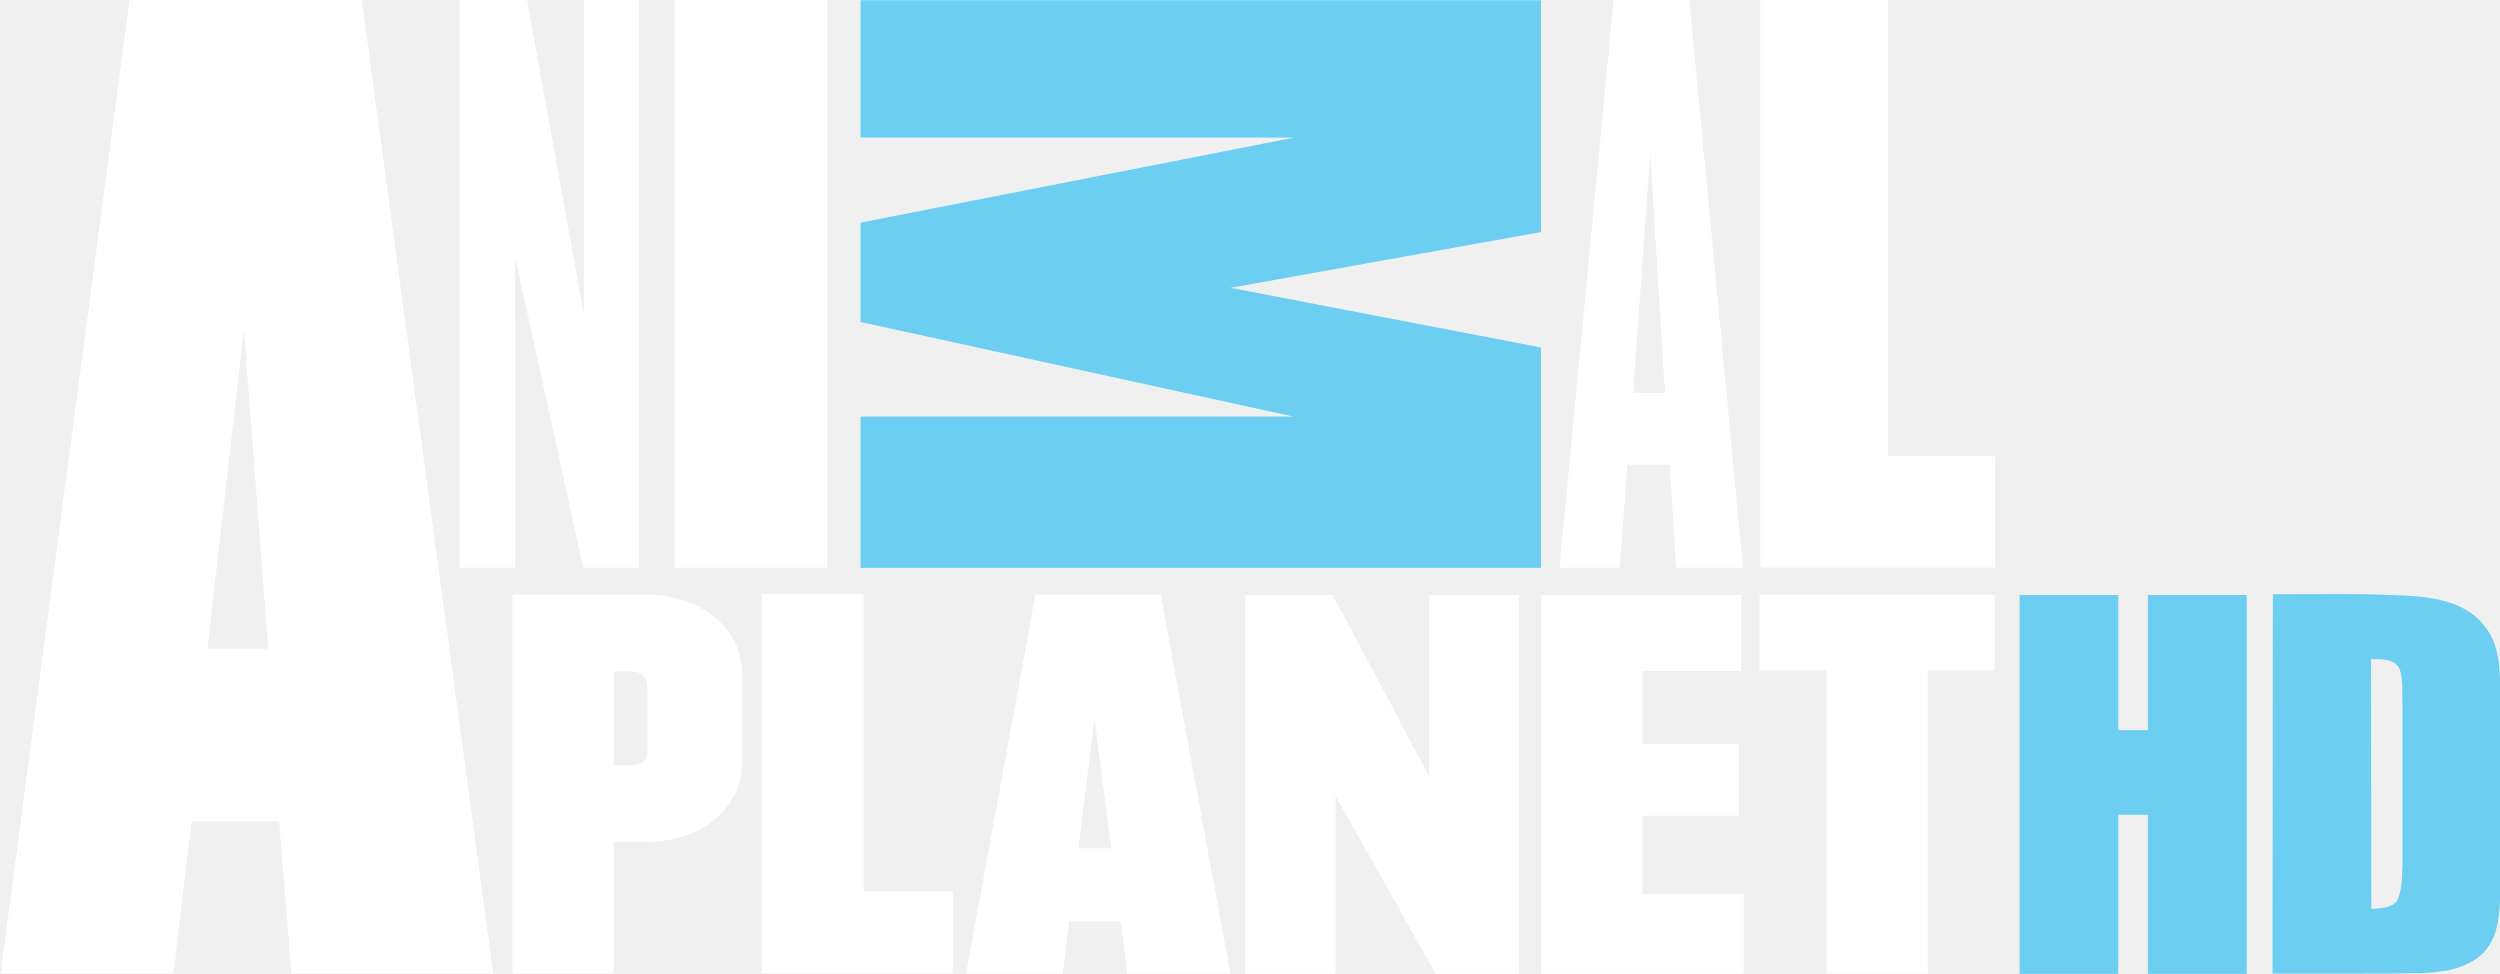
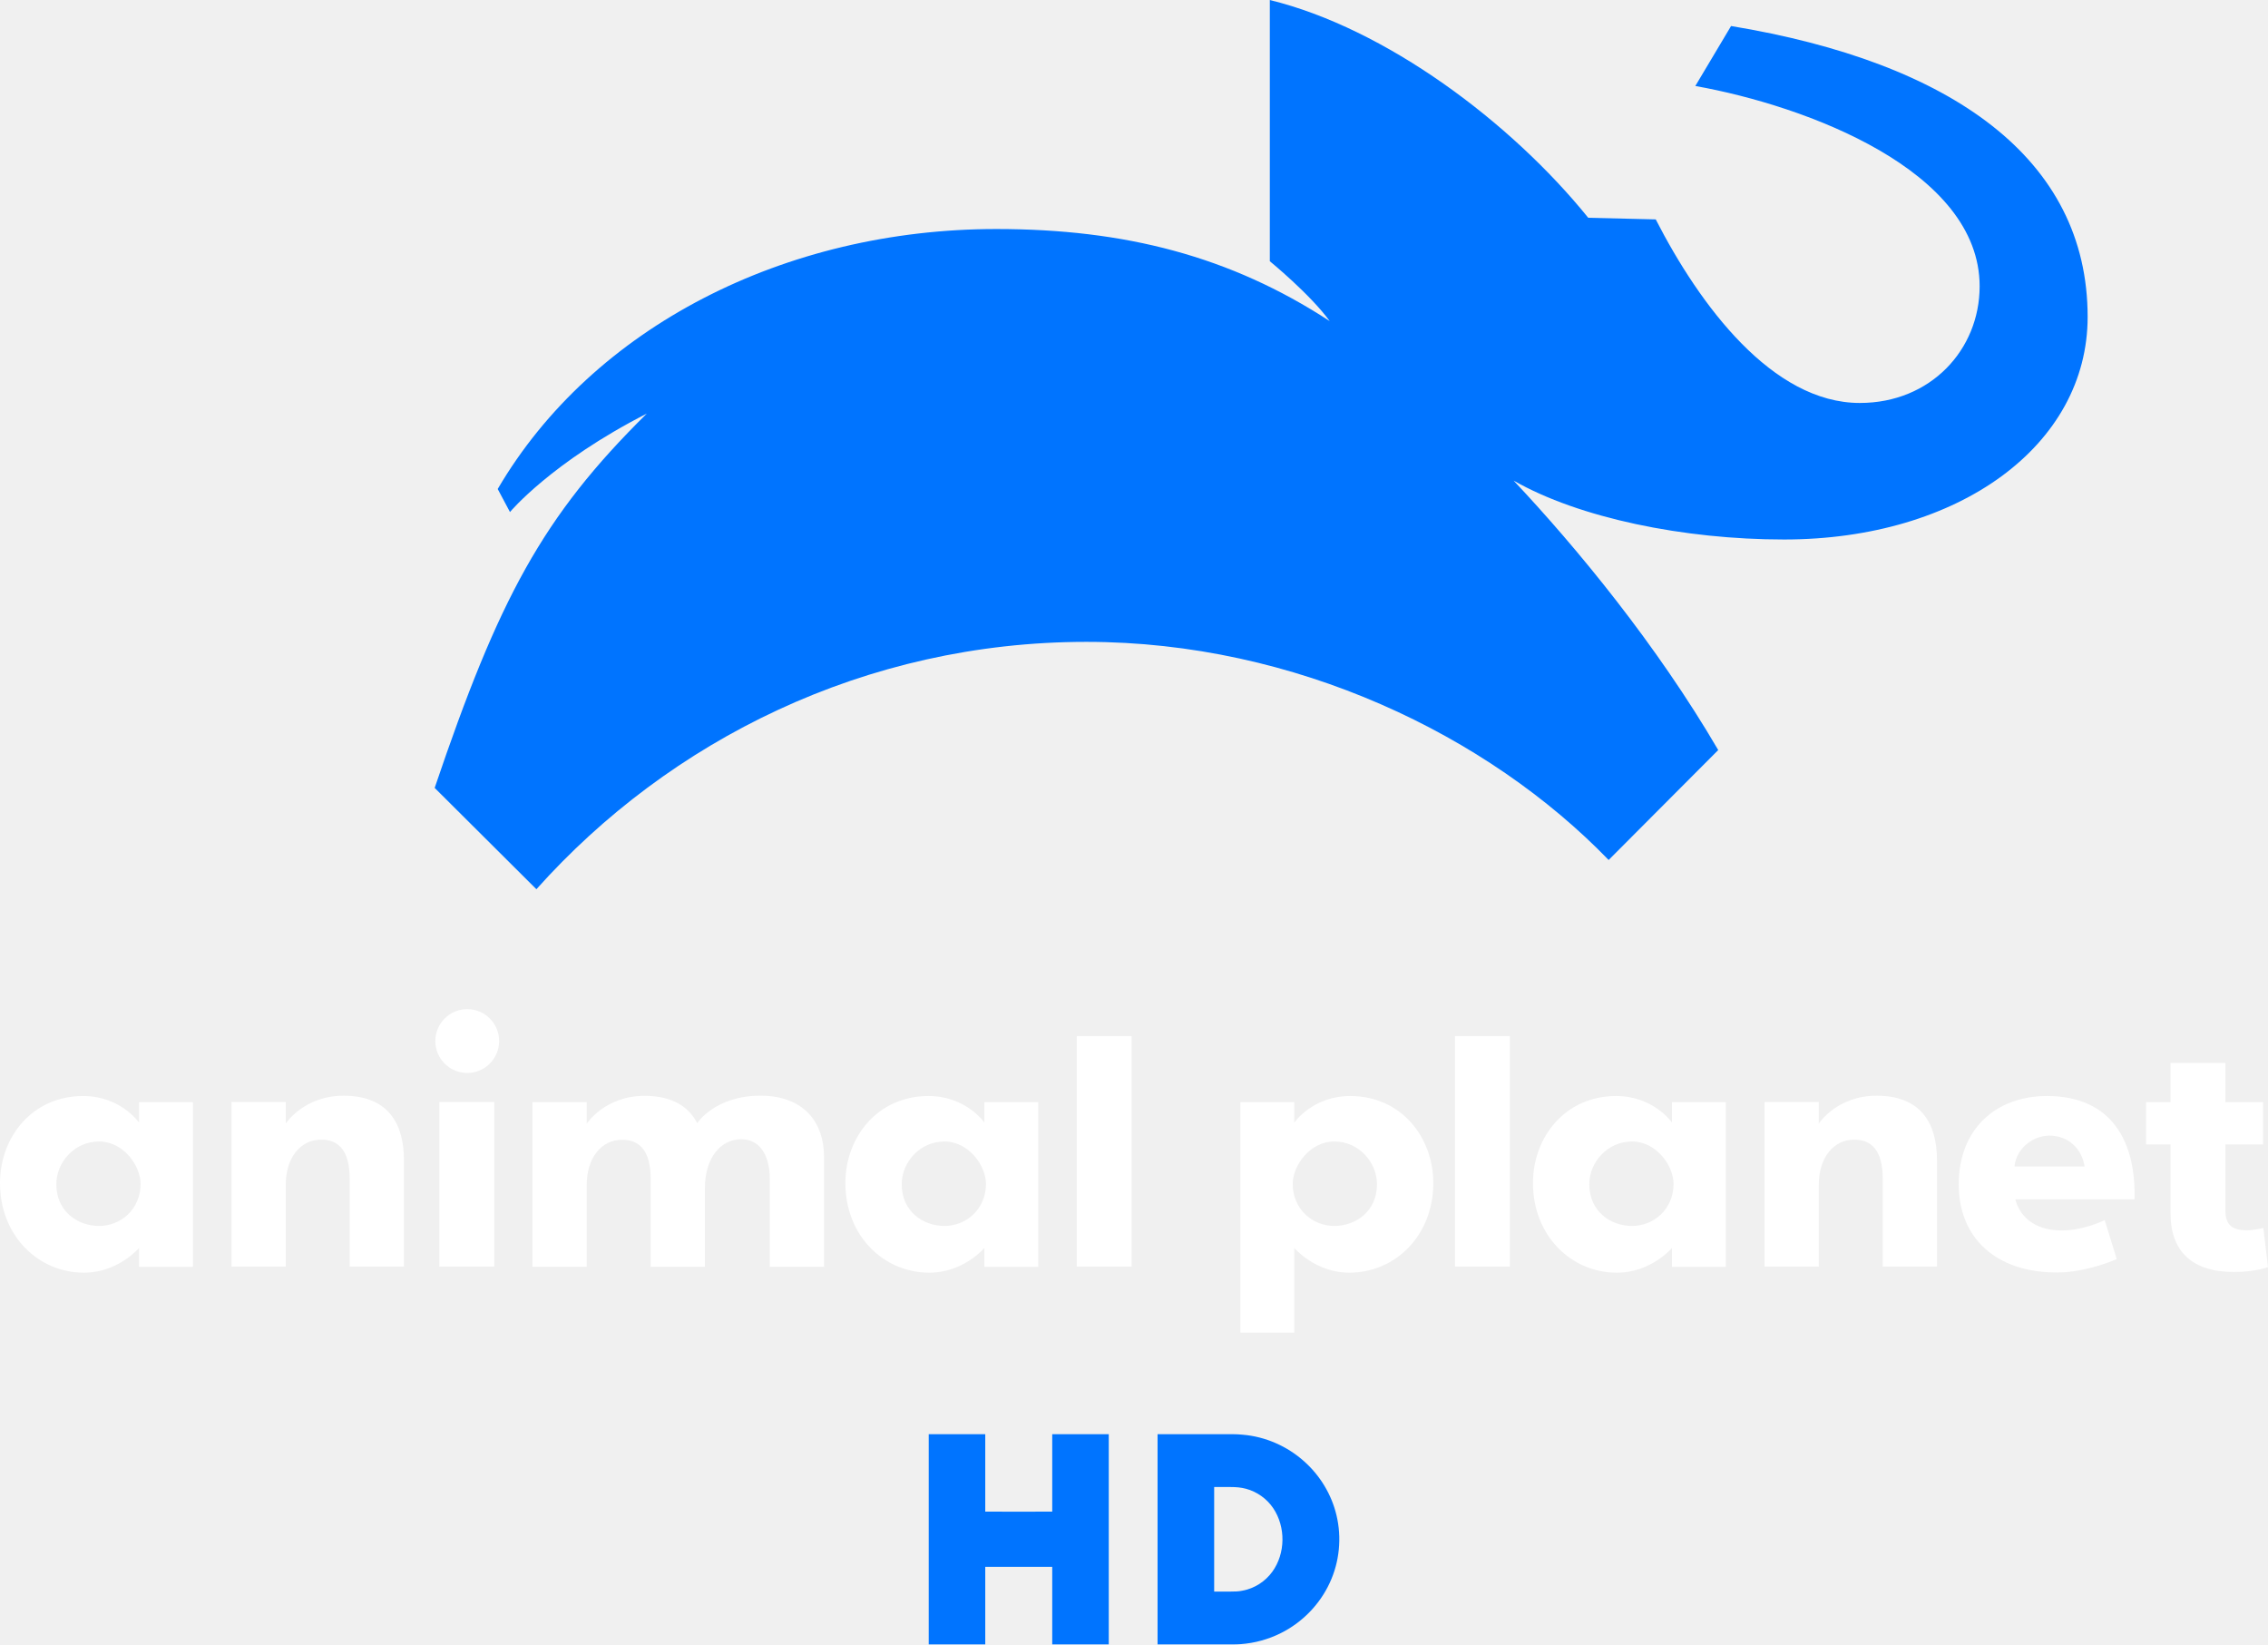
- <svg xmlns="http://www.w3.org/2000/svg" id="svg92786" width="9.331mm" height="3.634mm" version="1.1" viewBox="0 0 33.061 12.878">
-   <g id="layer1" transform="translate(-329.66 -228.78)">
-     <path id="path12376" d="m351 228.78-0.716 7.509h0.797l0.101-1.363h0.561l0.083 1.363h0.885l-0.709-7.509h-1.002zm0.484 2.015 0.195 3.181h-0.421l0.226-3.181z" fill="#fff" />
-     <path id="path12380" d="m337.38 228.78v4.164l-0.751-4.164h-0.892v7.509h0.734l-1e-3 -4.106 0.902 4.106h0.733v-7.509h-0.724z" fill="#fff" />
-     <path id="path12392" d="m352.94 228.78v7.508h3.105v-1.474h-1.414v-6.034h-1.691z" fill="#fff" />
-     <path id="path12404" d="m331.37 228.78-1.705 12.876h2.285l0.241-2.011h1.159l0.161 2.011h2.67l-1.739-12.876h-3.072zm1.031 8.58 0.482-4.232 0.321 4.232h-0.804z" fill="#fff" />
-     <path id="path12408" d="m338.58 228.78v7.509h2.018l-1e-3 -7.509h-2.016z" fill="#fff" />
-     <path id="path12412" d="m348.56 236.65v2.399l-1.275-2.399h-1.159v5.011h1.196v-2.355l1.325 2.355h1.103v-5.011h-1.19z" fill="#fff" />
-     <path id="path12416" d="m350.04 236.65v5.011h2.681v-1.052h-1.34v-1.04h1.275v-0.951h-1.275v-0.964h1.306v-1.004h-2.647z" fill="#fff" />
-     <path id="path12420" d="m338.22 238.7c0 0.144-0.087 0.2-0.23 0.2h-0.215v-1.24h0.215c0.142 0 0.23 0.056 0.23 0.201v0.839zm6e-3 -2.055h-1.791v5.011h1.34v-1.741h0.451c0.642 0 1.246-0.401 1.246-1.04v-1.19c0-0.632-0.604-1.04-1.246-1.04" fill="#fff" />
-     <path id="path12424" d="m352.93 237.65h0.886v4.008h1.34v-4.008h0.884v-1.004l-3.11-2.5e-4z" fill="#fff" />
-     <path id="path12428" d="m341.08 236.64h-1.347v5.013h2.526v-1.084h-1.179v-3.929z" fill="#fff" />
-     <path id="path12432" d="m343.92 240 0.214-1.716 0.221 1.716h-0.435zm1.089-3.354h-1.657l-0.917 5.013h1.279l0.086-0.691h0.681l0.089 0.691h1.361l-0.921-5.013z" fill="#fff" />
-     <path id="path12436" d="m350.04 231.85v-3.067h-9.001v1.816h5.739l-5.739 1.126v1.314l5.726 1.251h-5.726v2.001h9.001v-2.915l-4.107-0.789 4.107-0.738z" fill="#6ccef1" />
-     <path id="path31" d="m356.37 236.65h1.305v1.787h0.392v-1.787h1.307v5.011h-1.307l-1.1e-4 -2.104h-0.392v2.104h-1.305z" fill="#6ccef1" />
-     <path id="path33" d="m359.72 236.64c0.618 9.5e-4 1.236-0.016 1.853 0.025 0.345 0.023 0.73 0.105 0.949 0.4 0.197 0.24 0.201 0.564 0.206 0.859v2.647c-9e-3 0.276-0.015 0.587-0.215 0.801-0.216 0.227-0.548 0.269-0.846 0.28-0.651 0.01-1.301 3e-3 -1.952 5e-3l5e-3 -5.011m1.298 0.852 4e-3 3.305c0.116-0.013 0.258-6e-3 0.34-0.105 0.07-0.142 0.062-0.307 0.072-0.46v-2.128c-9e-3 -0.16 0.016-0.328-0.038-0.481-0.066-0.142-0.243-0.131-0.374-0.131z" fill="#6ccef1" />
+ <svg xmlns="http://www.w3.org/2000/svg" id="svg17830" width="3485" height="2526.4" version="1.1">
+   <link id="dark-mode" href="" rel="stylesheet" type="text/css" />
+   <style id="dark-mode-custom-style" type="text/css" />
+   <g id="g840" transform="matrix(3.485 0 0 3.485 445.54 -6460.9)" fill="#fff">
+     <path id="path17862" d="m-91.17 2337.1c-22.618 0-36.674 18.257-36.674 38.359 0 23.154 16.76 39.525 37.063 39.525 14.962 0 24.233-10.886 24.233-10.886v8.294h23.758v-72.571h-23.758v8.985s-8.077-11.706-24.622-11.706zm6.998 20.043c10.746 0 18.315 10.658 18.315 18.704 0 11.019-8.587 18.532-18.315 18.532-9.258 0-18.834-6.261-18.834-18.402 0-9.613 7.927-18.834 18.834-18.834z" />
+     <path id="path17866" d="m-25.77 2412.3v-72.571h23.914v9.518s7.949-12.285 25.514-12.285c19.849 0 26.599 12.582 26.599 28.339v46.998h-23.914v-38.704c0-12.234-4.722-17.27-12.591-17.27-9.01 0-15.608 7.79-15.608 20.035v35.94z" />
+     <path id="path17869" d="m65.877 2412.3v-72.571h24.19v72.571z" />
+     <circle id="path17871" transform="matrix(1.3823,0,0,1.3823,48.503,-933.33)" cx="21.46" cy="2348.4" r="10.174" />
+     <path id="path17873" d="m182.96 2377.8v34.558h-23.914v-38.704c0-12.234-4.722-17.27-12.591-17.27-9.01 0-15.608 7.79-15.608 20.035v35.94h-23.914v-72.571h23.914v9.518s7.949-12.285 25.514-12.285c12.175 0 19.422 4.734 23.205 12.031 0 0 7.811-12.106 27.888-12.106 18.831 0 28.033 11.457 28.033 27.032v48.38h-23.914v-38.704c0-9.438-3.716-17.496-12.6-17.496-9.08 0-16.014 8.187-16.014 21.643z" />
+     <path id="path17877" d="m281.57 2337.1c-22.618 0-36.674 18.257-36.674 38.359 0 23.154 16.76 39.525 37.063 39.525 14.962 0 24.233-10.886 24.233-10.886v8.294h23.758v-72.571h-23.758v8.985s-8.077-11.706-24.622-11.706zm6.998 20.043c10.746 0 18.315 10.658 18.315 18.704 0 11.019-8.587 18.532-18.315 18.532-9.258 0-18.834-6.261-18.834-18.402 0-9.613 7.927-18.834 18.834-18.834z" />
+     <path id="path17879" d="m346.92 2412.3v-101.6h24.19v101.6z" />
+     <path id="path17881" d="m584.74 2337.1c-22.618 0-36.674 18.257-36.674 38.359 0 23.154 16.76 39.525 37.063 39.525 14.962 0 24.233-10.886 24.233-10.886v8.294h23.758v-72.571h-23.758v8.985s-8.077-11.706-24.622-11.706zm6.998 20.043c10.746 0 18.315 10.658 18.315 18.704 0 11.019-8.587 18.532-18.315 18.532-9.259 0-18.834-6.261-18.834-18.402 0-9.613 7.927-18.834 18.834-18.834z" />
+     <path id="path17883" d="m513.71 2412.3v-101.6h24.19v101.6z" />
+     <path id="path17885" d="m467.45 2337.1c22.618 0 36.674 18.257 36.674 38.359 0 23.154-16.76 39.525-37.063 39.525-14.962 0-24.233-10.886-24.233-10.886v37.304h-23.758v-101.58h23.758v8.985s8.077-11.706 24.622-11.706zm-6.998 20.043c-10.746 0-18.315 10.658-18.315 18.704 0 11.019 8.587 18.532 18.315 18.532 9.258 0 18.834-6.261 18.834-18.402 0-9.613-7.927-18.834-18.834-18.834z" />
+     <path id="path17887" d="m650.17 2412.3v-72.571h23.914v9.518s7.949-12.285 25.514-12.285c19.849 0 26.599 12.582 26.599 28.339v46.998h-23.914v-38.704c0-12.234-4.722-17.27-12.591-17.27-9.01 0-15.608 7.79-15.608 20.035v35.94z" />
+     <path id="path17889" d="m774.71 2337.1c-22.629 0-38.92 14.632-38.92 38.92 0 23.755 16.461 38.877 43.326 38.877 13.256 0 26.35-5.918 26.35-5.918l-5.313-17.192s-8.934 4.579-19.093 4.579c-12.764 0-18.707-7.177-20.303-13.693h52.527c0.743-24.795-9.512-45.573-38.575-45.573zm1.037 17.452c8.387 0 14.438 5.879 15.523 13.607h-30.901c0.864-8.305 8.513-13.607 15.378-13.607z" />
+     <path id="path17893" d="m853.37 2322.5v17.279h16.588v18.661h-16.588v29.028c0 5.934 2.417 8.832 9.478 8.832 3.165 0 7.249-1.063 7.249-1.063l2.057 17.274s-5.317 2.158-15.085 2.158c-18.223 0-27.889-8.982-27.889-25.819v-30.41h-10.782v-18.661h10.782v-17.279z" />
+   </g>
+   <path id="path17895" d="m1951.2 3.12e-5v401.33s62.326 51.01 91.973 91.973c-152.68-99.612-314.89-141.45-512.12-141.45-324.69 0-620.33 150.43-766.28 399.42l18.839 35.408s63.507-76.357 210.24-151.24c-160.28 158.11-227.41 284.23-325.95 575.06l156.32 155.68c204.53-228.85 505.47-380.04 845.15-380.04 321.44 0 617.44 143.86 802.46 335.11l168.39-168.9c-94.398-161.55-216.98-310.55-314.41-413.98 100.81 57.569 261.75 90.495 415.48 90.495 268.95 0 466.57-144.81 466.57-341.98 0-242.89-208.25-390.7-547.91-446.92l-54.927 92.151c170.94 30.483 436.88 129.97 436.88 307.71 0 97.497-75.423 179.27-184.09 179.27-134.3 0-245.83-149.77-313.61-282.02l-103.73-2.497c-119.05-147.31-311.51-291.07-489.3-334.56z" fill="#0074ff" stroke-width="3.485" />
+   <g id="g840-6" transform="matrix(1.3333 0 0 1.3333 1314.3 1978.4)" fill="#0074ff" stroke-width=".751">
+     <path id="path2-2" d="m84.584 168.79v242.18h65.151v-89.305l38.594-0.03 38.594 0.03v89.305h65.15v-242.18h-65.15v89.216l-38.594 0.078-38.594-0.078v-89.216z" />
+     <path id="path4-2" d="m348.32 168.79h73.216c9.276 0 17.214-0.239 24.786 0.582 26.206 2.134 51.533 13.276 71.067 30.849 18.25 16.274 31.503 38.16 37.13 61.984 6.221 25.875 3.471 53.794-7.806 77.912-11.495 24.929-31.751 45.665-56.319 57.882-14.403 7.213-30.233 11.555-46.289 12.705-5.77 0.451-11.407 0.267-17.34 0.267h-78.445v-242.18m65.237 181.34h19.181c4.296 0 9.144-0.049 13.606-1.078 13.644-2.517 26.093-10.534 34.208-21.758 15.297-21.097 15.582-51.721 1.029-73.276-7.295-10.849-18.603-18.896-31.225-22.307-5.76-1.59-11.659-2.036-17.594-2.036h-19.206z" />
  </g>
</svg>
